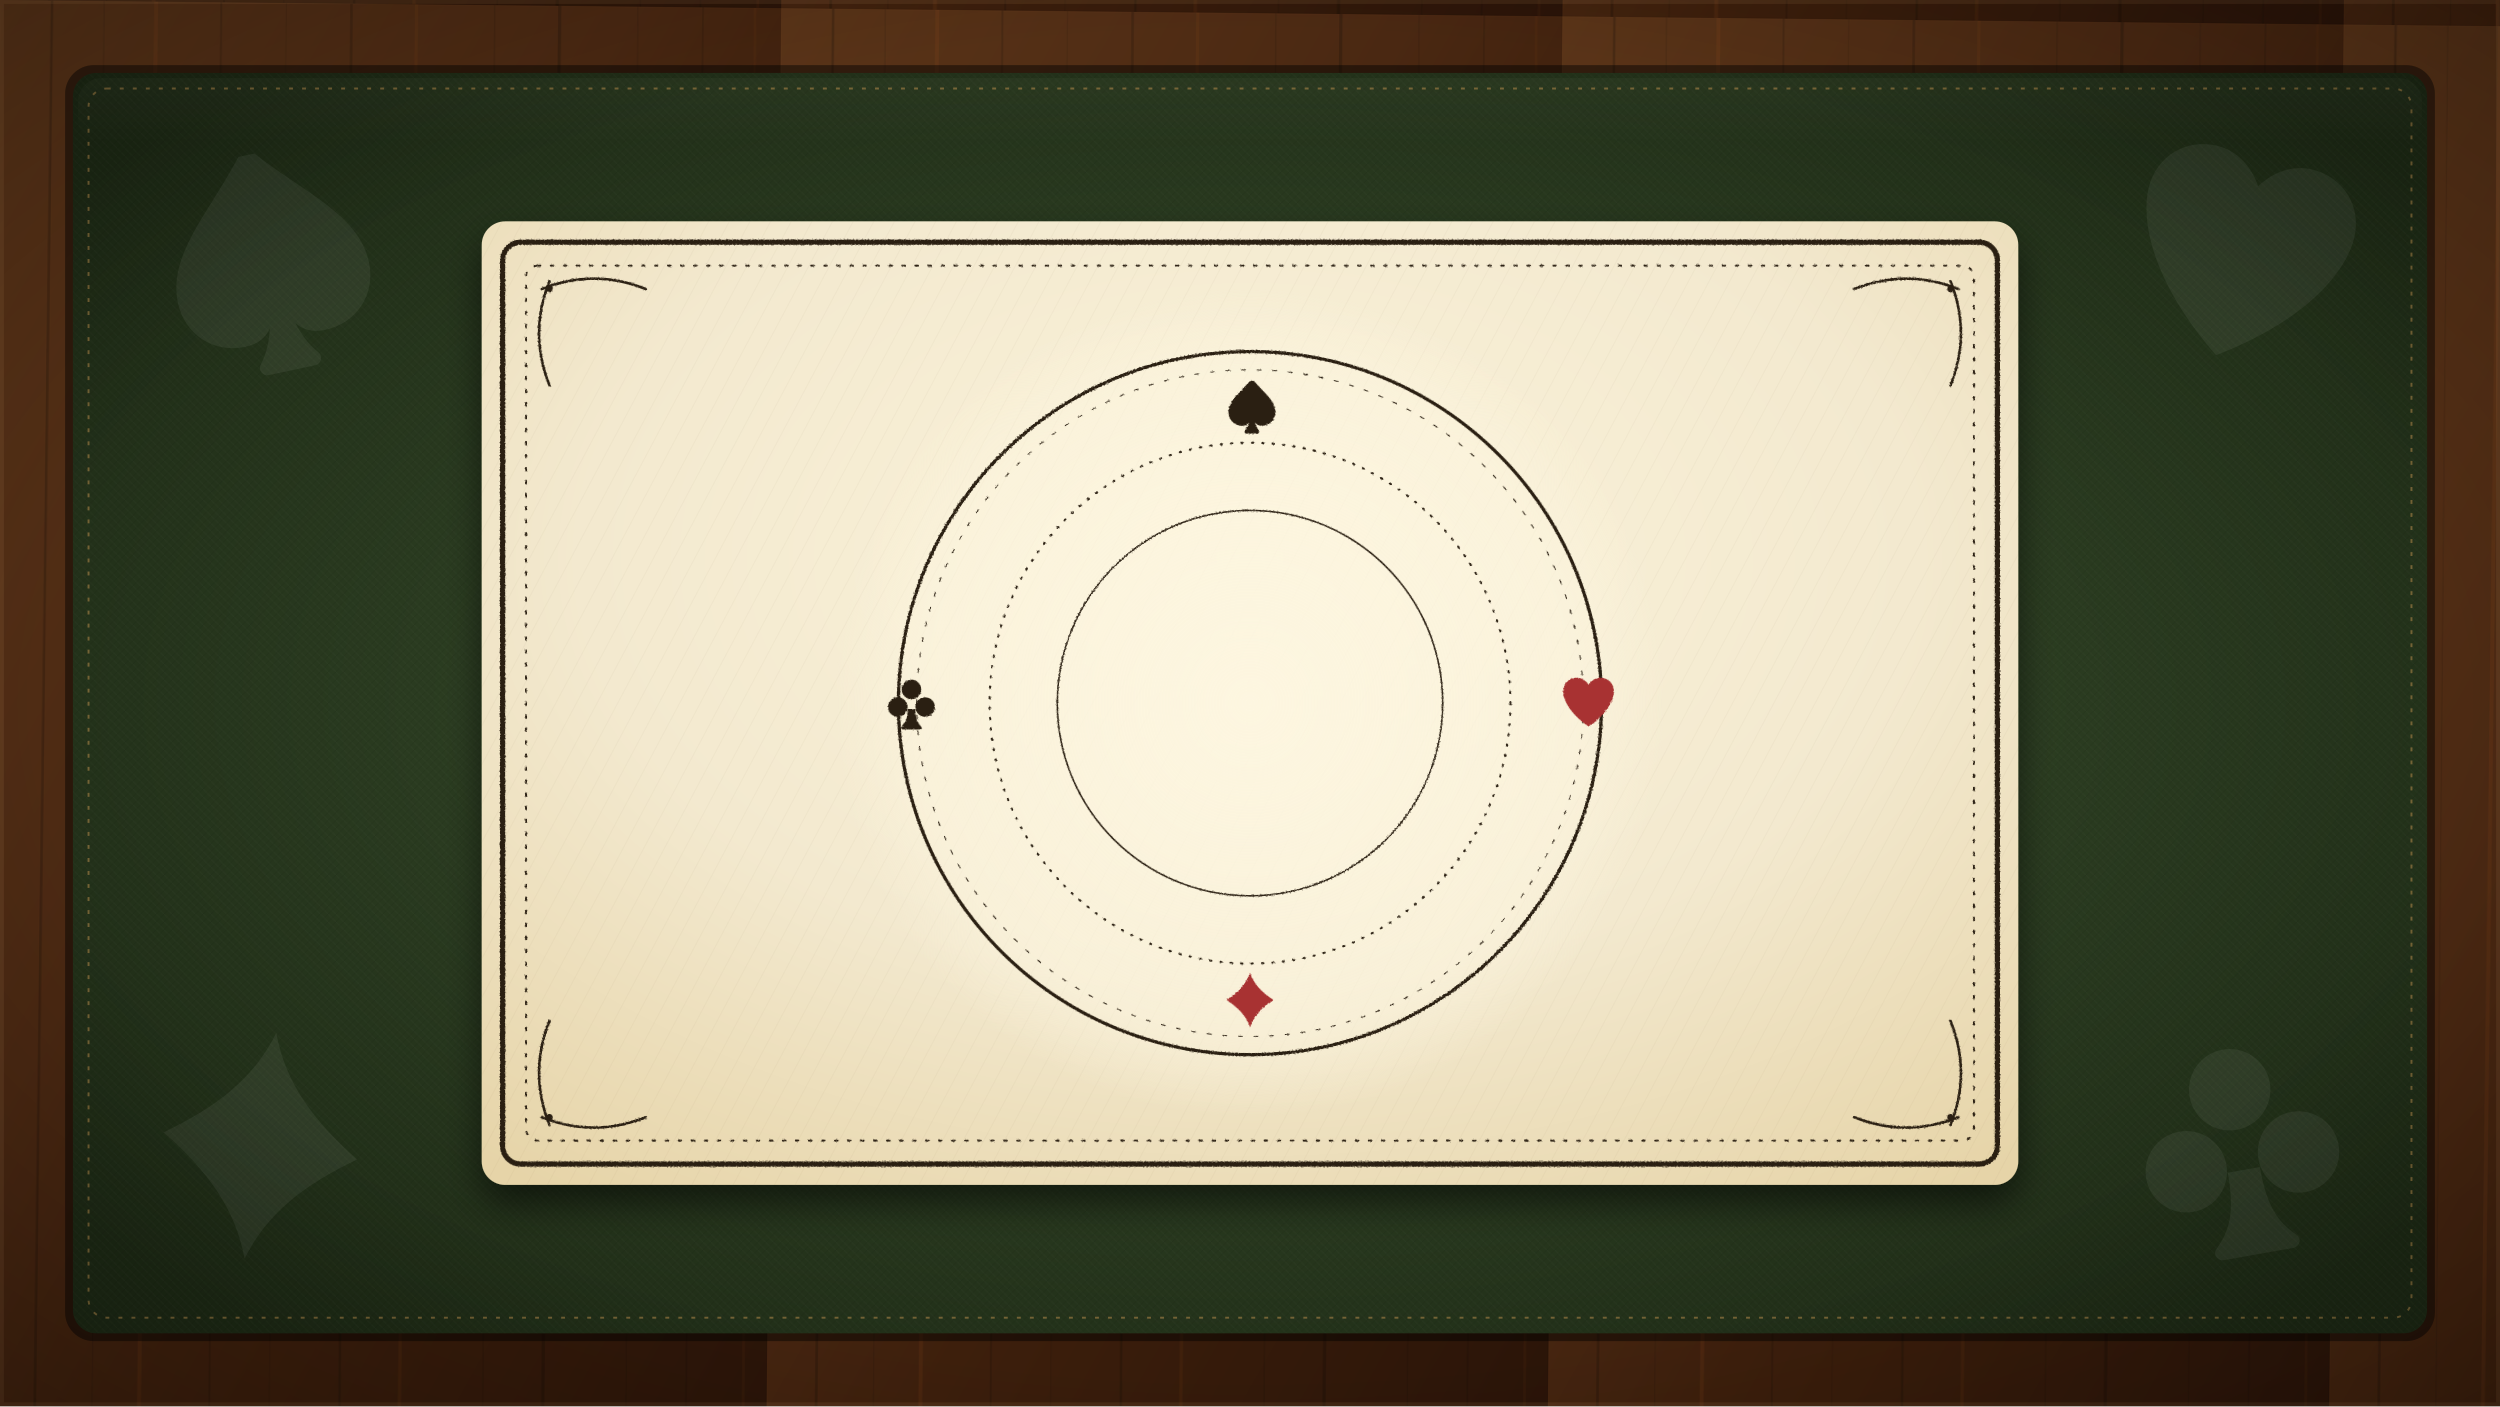
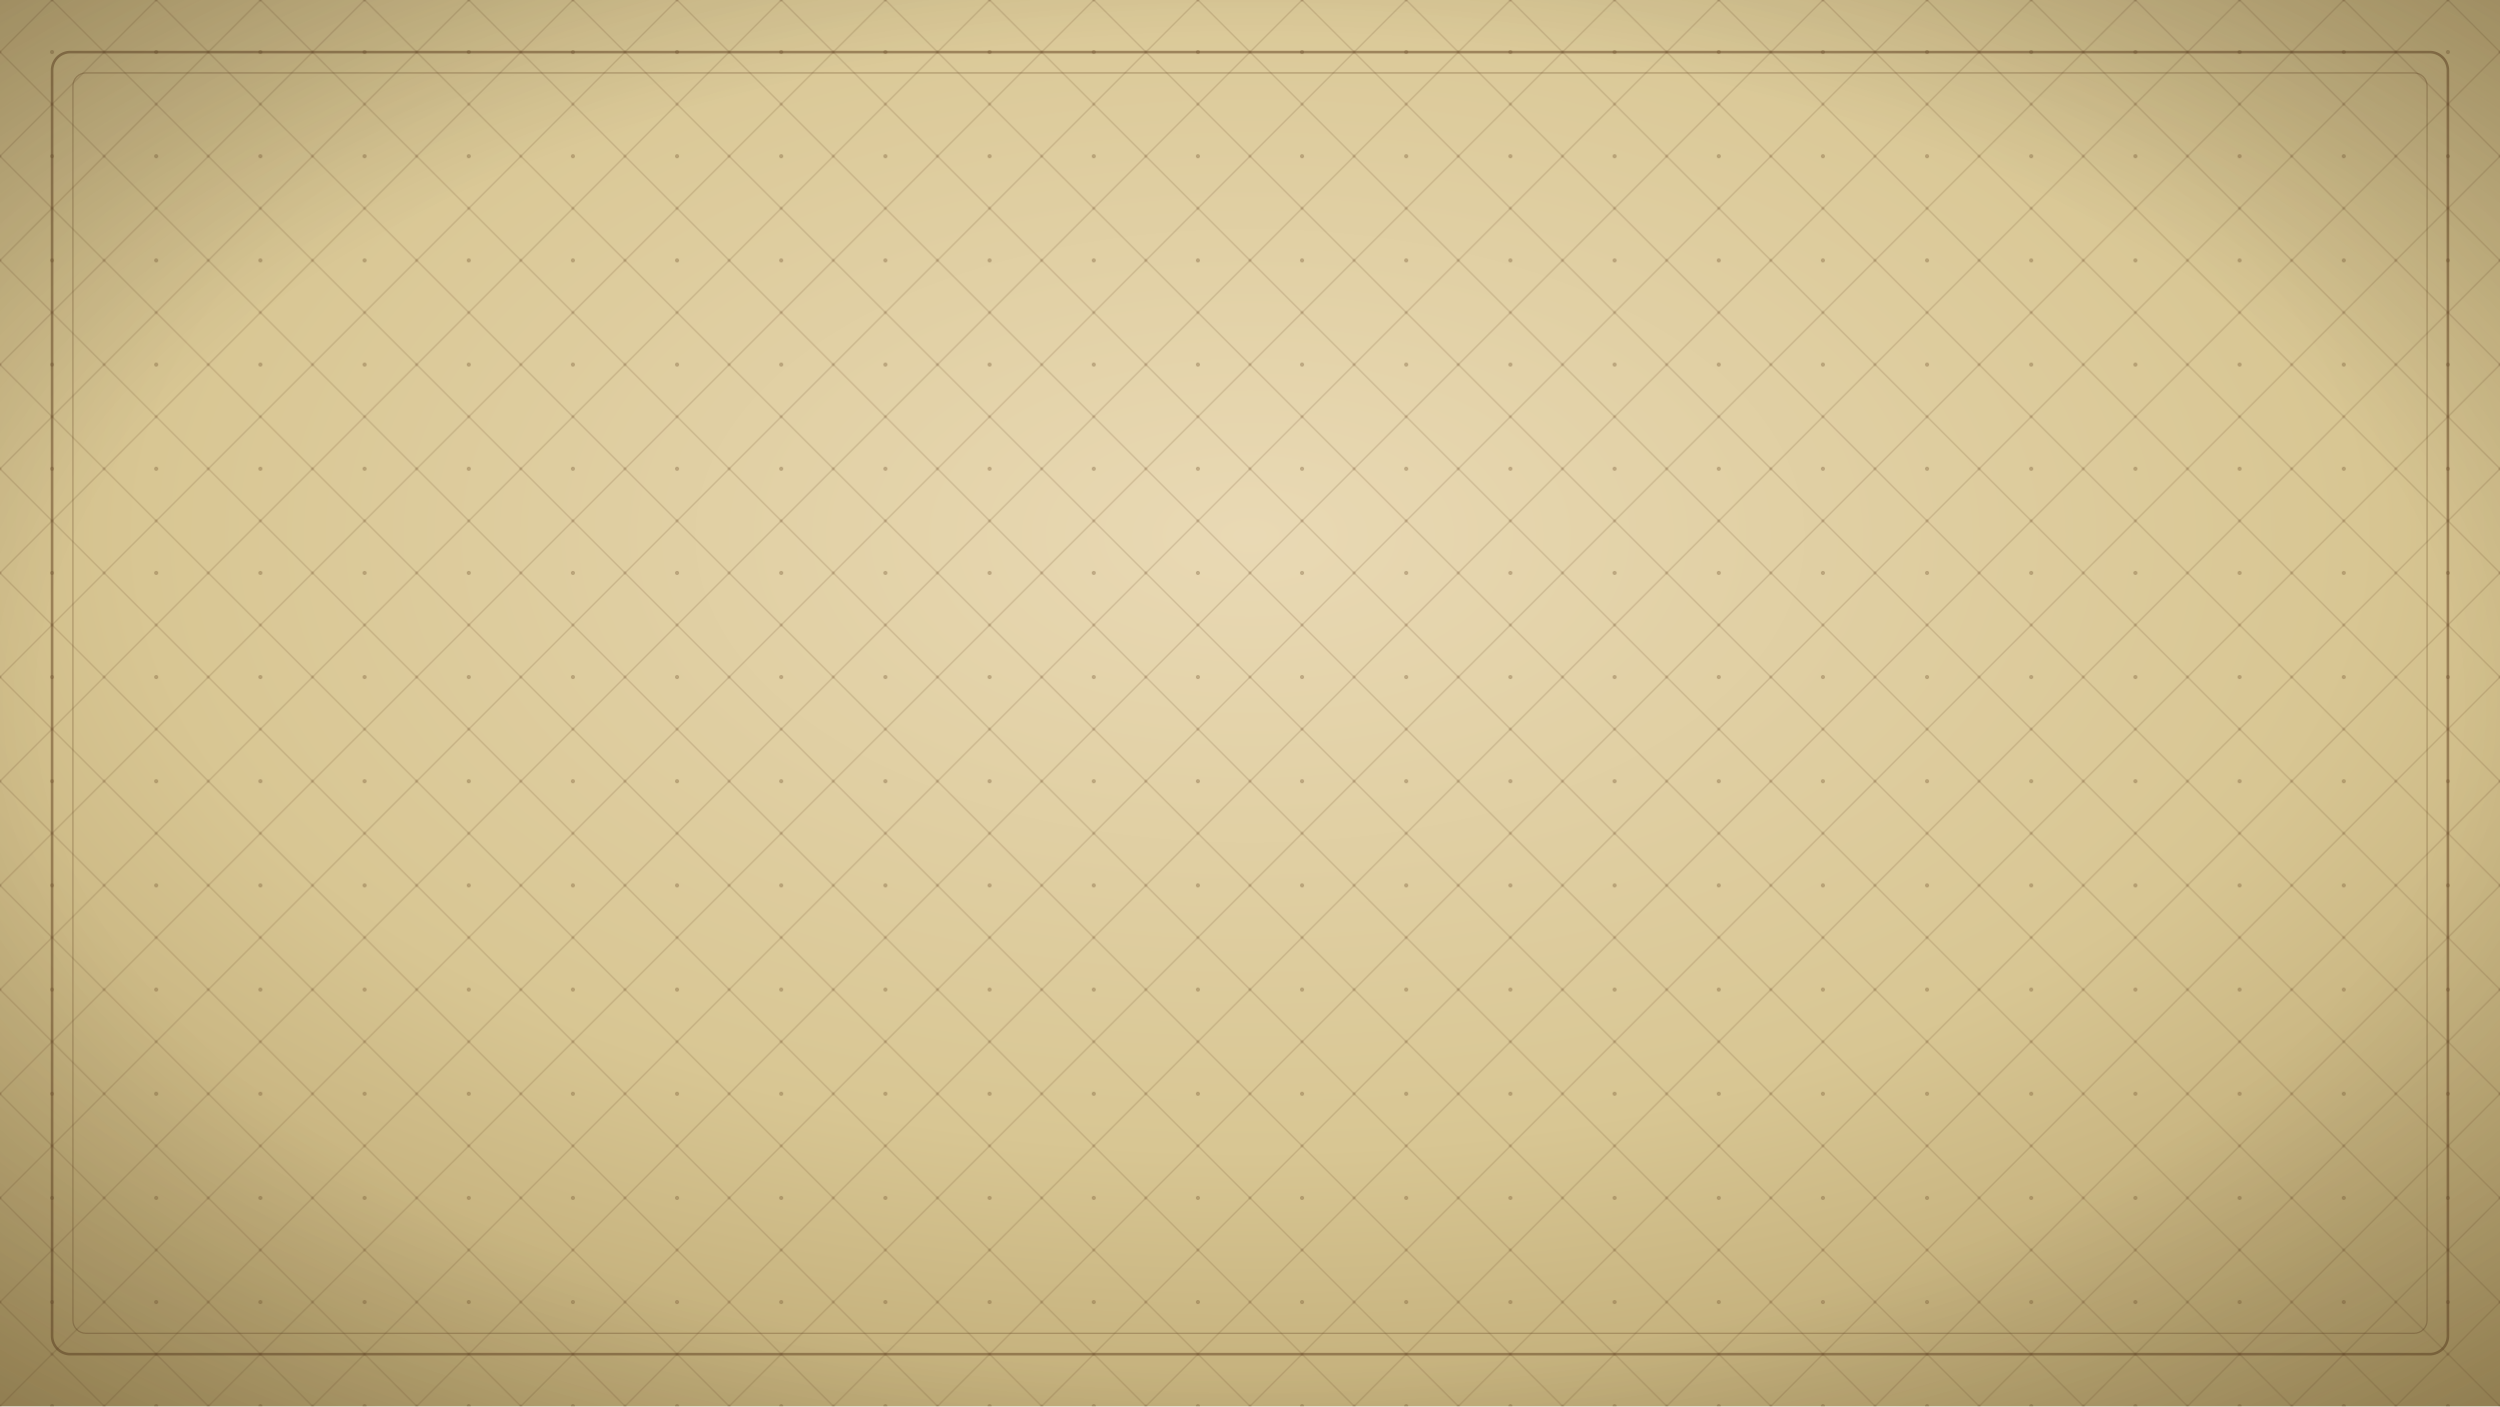
<svg xmlns="http://www.w3.org/2000/svg" viewBox="0 0 1920 1080" preserveAspectRatio="xMidYMid slice">
  <defs>
-     <filter id="rough" x="-2%" y="-2%" width="104%" height="104%">
-       <feTurbulence type="fractalNoise" baseFrequency="0.7" numOctaves="1" seed="3" />
-       <feDisplacementMap in="SourceGraphic" scale="1.6" />
-     </filter>
-     <linearGradient id="wood-tone" x1="0%" y1="0%" x2="100%" y2="100%">
-       <stop offset="0%" stop-color="#5a3418" />
-       <stop offset="40%" stop-color="#4a2812" />
-       <stop offset="60%" stop-color="#3d1f0c" />
-       <stop offset="100%" stop-color="#2a1408" />
-     </linearGradient>
-     <pattern id="wood" patternUnits="userSpaceOnUse" width="600" height="1080" patternTransform="rotate(0.6)">
-       <rect width="600" height="1080" fill="url(#wood-tone)" />
-       <line x1="40" y1="0" x2="38" y2="1080" stroke="rgba(0,0,0,0.18)" stroke-width="2" />
-       <line x1="80" y1="0" x2="82" y2="1080" stroke="rgba(0,0,0,0.10)" stroke-width="1" />
-       <line x1="120" y1="0" x2="118" y2="1080" stroke="rgba(180,90,30,0.10)" stroke-width="3" />
-       <line x1="170" y1="0" x2="172" y2="1080" stroke="rgba(0,0,0,0.14)" stroke-width="1.5" />
-       <line x1="220" y1="0" x2="218" y2="1080" stroke="rgba(0,0,0,0.08)" stroke-width="1" />
-       <line x1="270" y1="0" x2="272" y2="1080" stroke="rgba(0,0,0,0.16)" stroke-width="2" />
-       <line x1="320" y1="0" x2="318" y2="1080" stroke="rgba(180,90,30,0.08)" stroke-width="2.5" />
-       <line x1="380" y1="0" x2="382" y2="1080" stroke="rgba(0,0,0,0.10)" stroke-width="1.2" />
-       <line x1="430" y1="0" x2="428" y2="1080" stroke="rgba(0,0,0,0.18)" stroke-width="2.5" />
-       <line x1="490" y1="0" x2="492" y2="1080" stroke="rgba(0,0,0,0.10)" stroke-width="1" />
-       <line x1="540" y1="0" x2="538" y2="1080" stroke="rgba(0,0,0,0.12)" stroke-width="1.4" />
-       <line x1="580" y1="0" x2="582" y2="1080" stroke="rgba(180,90,30,0.06)" stroke-width="2" />
+     <radialGradient id="base" cx="50%" cy="38%" r="80%">
+       <stop offset="0%" stop-color="#e9d9b4" />
+       <stop offset="55%" stop-color="#d8c693" />
+       <stop offset="100%" stop-color="#b09a64" />
+     </radialGradient>
+     <pattern id="lattice" patternUnits="userSpaceOnUse" width="80" height="80">
+       <path d="M 0 40 L 40 0 L 80 40 L 40 80 Z" fill="none" stroke="#6a4a28" stroke-width="1.1" opacity="0.18" />
+       <circle cx="40" cy="40" r="1.6" fill="#6a4a28" opacity="0.32" />
+       <circle cx="0" cy="40" r="1.2" fill="#6a4a28" opacity="0.22" />
+       <circle cx="80" cy="40" r="1.2" fill="#6a4a28" opacity="0.22" />
+       <circle cx="40" cy="0" r="1.2" fill="#6a4a28" opacity="0.22" />
+       <circle cx="40" cy="80" r="1.2" fill="#6a4a28" opacity="0.22" />
    </pattern>
-     <radialGradient id="felt" cx="50%" cy="50%" r="65%">
-       <stop offset="0%" stop-color="#3a4f2c" />
-       <stop offset="55%" stop-color="#2a3b20" />
-       <stop offset="100%" stop-color="#1c2814" />
+     <radialGradient id="vignette" cx="50%" cy="50%" r="80%">
+       <stop offset="60%" stop-color="rgba(0,0,0,0)" />
+       <stop offset="100%" stop-color="rgba(40,28,12,0.3)" />
    </radialGradient>
-     <pattern id="felt-weave" patternUnits="userSpaceOnUse" width="6" height="6">
-       <rect width="6" height="6" fill="rgba(0,0,0,0)" />
-       <line x1="0" y1="0" x2="6" y2="6" stroke="rgba(255,255,255,0.025)" stroke-width="0.6" />
-       <line x1="6" y1="0" x2="0" y2="6" stroke="rgba(0,0,0,0.07)" stroke-width="0.6" />
-     </pattern>
-     <radialGradient id="paper" cx="50%" cy="35%" r="80%">
-       <stop offset="0%" stop-color="#fbf3da" />
-       <stop offset="55%" stop-color="#f3e9cf" />
-       <stop offset="100%" stop-color="#e6d4a8" />
-     </radialGradient>
-     <pattern id="paper-grain" patternUnits="userSpaceOnUse" width="14" height="14" patternTransform="rotate(28)">
-       <rect width="14" height="14" fill="none" />
-       <line x1="0" y1="0" x2="0" y2="14" stroke="rgba(112,78,32,0.05)" stroke-width="1" />
-     </pattern>
-     <symbol id="pip-spade" viewBox="0 0 32 32">
-       <path d="M16 3 C 11 9 5 13 5 19 c 0 4 3 7 7 7 c 1.6 0 2.7 -0.6 3.4 -1.6 c -0.4 1.5 -1 2.9 -2 4.1 c -0.5 0.6 -0.1 1.5 0.7 1.5 h 5.8 c 0.8 0 1.2 -0.9 0.7 -1.5 c -1 -1.2 -1.6 -2.6 -2 -4.1 c 0.7 1 1.8 1.6 3.4 1.6 c 4 0 7 -3 7 -7 c 0 -6 -6 -10 -11 -16 z" />
-     </symbol>
-     <symbol id="pip-heart" viewBox="0 0 32 32">
-       <path d="M16 28 C 6 21 3 14 3 10 C 3 6 6 3 10 3 c 2.4 0 4.6 1.4 6 3.6 C 17.4 4.4 19.6 3 22 3 c 4 0 7 3 7 7 c 0 4 -3 11 -13 18 z" />
-     </symbol>
-     <symbol id="pip-diamond" viewBox="0 0 32 32">
-       <path d="M16 2 C 14 8 10 12 4 16 C 10 20 14 24 16 30 C 18 24 22 20 28 16 C 22 12 18 8 16 2 z" />
-     </symbol>
-     <symbol id="pip-club" viewBox="0 0 32 32">
-       <circle cx="16" cy="9" r="5" />
-       <circle cx="9" cy="18" r="5" />
-       <circle cx="23" cy="18" r="5" />
-       <path d="M14 19 c 0 5 -1 7 -3 9 c -0.6 0.6 -0.1 1.5 0.7 1.5 h 8.6 c 0.8 0 1.3 -0.9 0.7 -1.5 c -2 -2 -3 -4 -3 -9 z" />
-     </symbol>
-     <filter id="paper-shadow" x="-5%" y="-5%" width="110%" height="115%">
-       <feGaussianBlur in="SourceAlpha" stdDeviation="14" />
-       <feOffset dx="0" dy="14" />
-       <feComponentTransfer>
-         <feFuncA type="linear" slope="0.55" />
-       </feComponentTransfer>
-       <feComposite in="SourceGraphic" operator="over" />
-     </filter>
  </defs>
-   <rect width="1920" height="1080" fill="url(#wood)" />
-   <rect x="0" y="0" width="1920" height="1080" fill="none" stroke="rgba(255,200,140,0.08)" stroke-width="6" />
-   <g>
-     <rect x="50" y="50" width="1820" height="980" rx="22" ry="22" fill="rgba(0,0,0,0.45)" />
-     <rect x="56" y="56" width="1808" height="968" rx="18" ry="18" fill="url(#felt)" />
-     <rect x="56" y="56" width="1808" height="968" rx="18" ry="18" fill="url(#felt-weave)" />
-     <rect x="60" y="60" width="1800" height="50" rx="18" ry="18" fill="url(#felt-highlight)" opacity="0.3" />
-   </g>
-   <linearGradient id="felt-highlight" x1="0%" y1="0%" x2="0%" y2="100%">
-     <stop offset="0%" stop-color="rgba(255,255,220,0.1)" />
-     <stop offset="100%" stop-color="rgba(255,255,220,0)" />
-   </linearGradient>
-   <rect x="68" y="68" width="1784" height="944" rx="14" ry="14" fill="none" stroke="rgba(196,148,80,0.5)" stroke-width="1.5" stroke-dasharray="3 7" />
-   <g opacity="0.06" fill="#fff">
-     <use href="#pip-spade" x="100" y="100" width="200" height="200" transform="rotate(-12 200 200)" />
-     <use href="#pip-heart" x="1620" y="100" width="200" height="200" transform="rotate(14 1720 200)" />
-     <use href="#pip-diamond" x="100" y="780" width="200" height="200" transform="rotate(8 200 880)" />
-     <use href="#pip-club" x="1620" y="780" width="200" height="200" transform="rotate(-10 1720 880)" />
-   </g>
-   <g filter="url(#paper-shadow)">
-     <rect x="370" y="170" width="1180" height="740" rx="18" ry="18" fill="url(#paper)" />
-     <rect x="370" y="170" width="1180" height="740" rx="18" ry="18" fill="url(#paper-grain)" />
-   </g>
-   <g fill="none" stroke="#2a1f12" stroke-linecap="round" stroke-linejoin="round" filter="url(#rough)">
-     <rect x="386" y="186" width="1148" height="708" rx="14" ry="14" stroke-width="4" />
-     <rect x="404" y="204" width="1112" height="672" rx="9" ry="9" stroke-width="1.5" stroke-dasharray="2 8" />
-   </g>
-   <g fill="none" stroke="#2a1f12" stroke-width="2" stroke-linecap="round" stroke-linejoin="round" filter="url(#rough)">
-     <path d="M 416 222 q 40 -16 80 0" />
-     <path d="M 422 216 q -16 40 0 80" />
-     <circle cx="422" cy="222" r="2.5" fill="#2a1f12" stroke="none" />
-     <path d="M 1504 222 q -40 -16 -80 0" />
-     <path d="M 1498 216 q 16 40 0 80" />
-     <circle cx="1498" cy="222" r="2.5" fill="#2a1f12" stroke="none" />
-     <path d="M 416 858 q 40 16 80 0" />
-     <path d="M 422 864 q -16 -40 0 -80" />
-     <circle cx="422" cy="858" r="2.5" fill="#2a1f12" stroke="none" />
-     <path d="M 1504 858 q -40 16 -80 0" />
-     <path d="M 1498 864 q 16 -40 0 -80" />
-     <circle cx="1498" cy="858" r="2.5" fill="#2a1f12" stroke="none" />
-   </g>
-   <radialGradient id="medallion" cx="50%" cy="50%" r="50%">
-     <stop offset="0%" stop-color="#fdf6e0" stop-opacity="1" />
-     <stop offset="80%" stop-color="#fdf6e0" stop-opacity="0.55" />
-     <stop offset="100%" stop-color="#fdf6e0" stop-opacity="0" />
-   </radialGradient>
-   <circle cx="960" cy="540" r="320" fill="url(#medallion)" />
-   <g fill="none" stroke="#2a1f12" stroke-linecap="round" filter="url(#rough)">
-     <circle cx="960" cy="540" r="270" stroke-width="2.5" />
-     <circle cx="960" cy="540" r="256" stroke-width="0.8" stroke-dasharray="3 9" />
-     <circle cx="960" cy="540" r="200" stroke-width="1.6" stroke-dasharray="1 7" />
-     <circle cx="960" cy="540" r="148" stroke-width="1.2" />
-   </g>
-   <g fill="#2a1f12" filter="url(#rough)">
-     <use href="#pip-spade" x="936" y="288" width="48" height="48" />
-     <use href="#pip-heart" x="1196" y="516" width="48" height="48" fill="#a83232" />
-     <use href="#pip-diamond" x="936" y="744" width="48" height="48" fill="#a83232" />
-     <use href="#pip-club" x="676" y="516" width="48" height="48" />
-   </g>
-   <radialGradient id="vignette" cx="50%" cy="50%" r="80%">
-     <stop offset="60%" stop-color="rgba(0,0,0,0)" />
-     <stop offset="100%" stop-color="rgba(0,0,0,0.35)" />
-   </radialGradient>
+   <rect width="1920" height="1080" fill="url(#base)" />
+   <rect width="1920" height="1080" fill="url(#lattice)" />
+   <rect x="40" y="40" width="1840" height="1000" rx="14" ry="14" fill="none" stroke="#6a4a28" stroke-width="2" opacity="0.55" />
+   <rect x="56" y="56" width="1808" height="968" rx="10" ry="10" fill="none" stroke="#6a4a28" stroke-width="1" opacity="0.35" />
  <rect width="1920" height="1080" fill="url(#vignette)" pointer-events="none" />
</svg>
